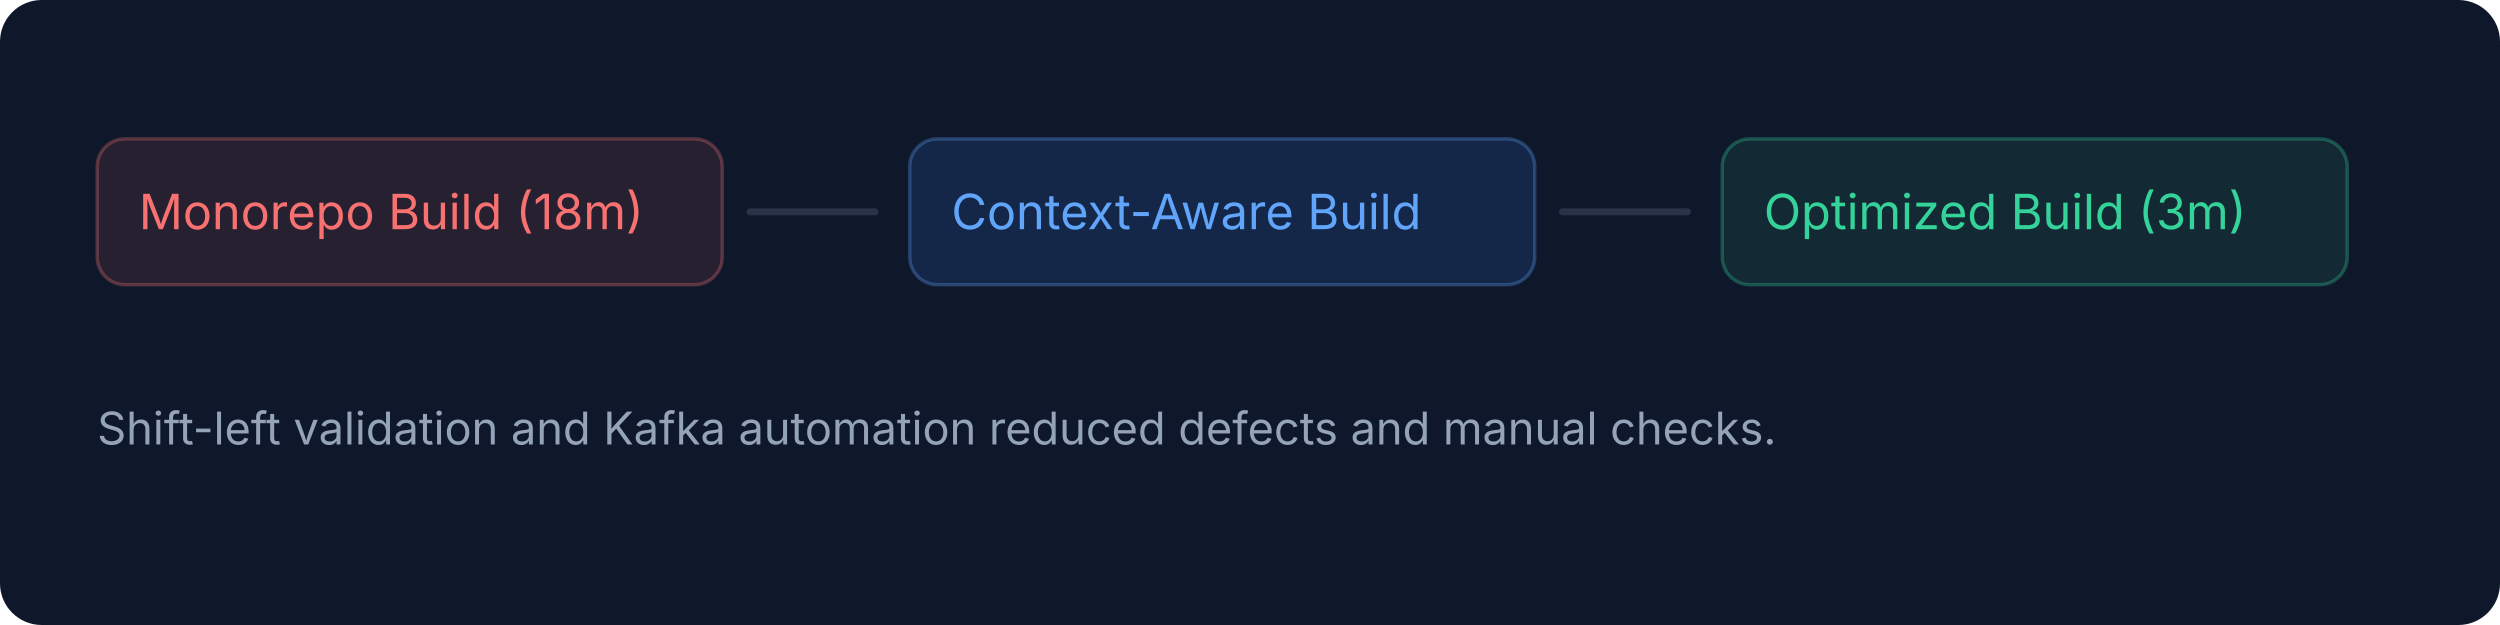
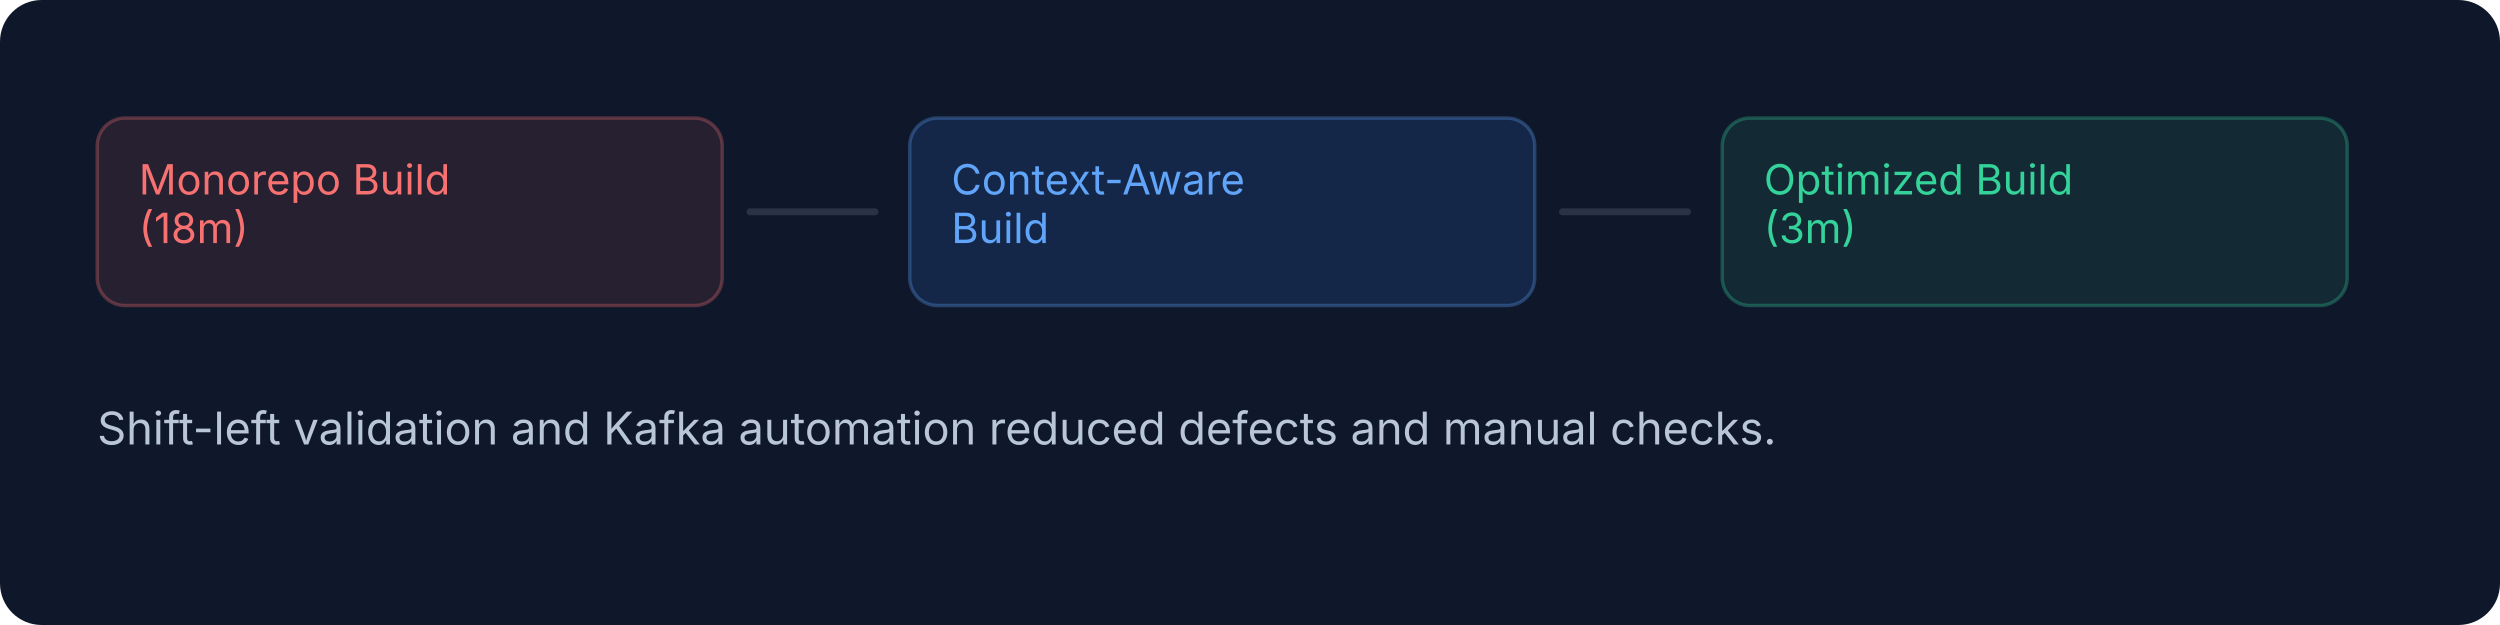
<svg xmlns="http://www.w3.org/2000/svg" width="720" height="180" viewBox="0 0 720 180" fill="none">
  <rect width="720" height="180" rx="12" fill="#0F172A" />
-   <rect x="28" y="40" width="180" height="42" rx="8" fill="rgba(248,113,113,0.1)" stroke="rgba(248,113,113,0.3)" />
-   <text x="40" y="66" fill="#F87171" font-family="Inter, Arial" font-size="14">Monorepo Build (18m)</text>
-   <rect x="262" y="40" width="180" height="42" rx="8" fill="rgba(59,130,246,0.15)" stroke="rgba(96,165,250,0.3)" />
-   <text x="274" y="66" fill="#60A5FA" font-family="Inter, Arial" font-size="14">Context-Aware Build</text>
-   <rect x="496" y="40" width="180" height="42" rx="8" fill="rgba(52,211,153,0.1)" stroke="rgba(52,211,153,0.3)" />
-   <text x="508" y="66" fill="#34D399" font-family="Inter, Arial" font-size="14">Optimized Build (3m)</text>
+   <rect x="28" y="34" width="180" height="54" rx="8" fill="rgba(248,113,113,0.1)" stroke="rgba(248,113,113,0.3)" />
+   <text x="40" y="56" fill="#F87171" font-family="Inter, Arial" font-size="12">
+     <tspan x="40" dy="0">Monorepo Build</tspan>
+     <tspan x="40" dy="14">(18m)</tspan>
+   </text>
+   <rect x="262" y="34" width="180" height="54" rx="8" fill="rgba(59,130,246,0.15)" stroke="rgba(96,165,250,0.3)" />
+   <text x="274" y="56" fill="#60A5FA" font-family="Inter, Arial" font-size="12">
+     <tspan x="274" dy="0">Context-Aware</tspan>
+     <tspan x="274" dy="14">Build</tspan>
+   </text>
+   <rect x="496" y="34" width="180" height="54" rx="8" fill="rgba(52,211,153,0.1)" stroke="rgba(52,211,153,0.3)" />
+   <text x="508" y="56" fill="#34D399" font-family="Inter, Arial" font-size="12">
+     <tspan x="508" dy="0">Optimized Build</tspan>
+     <tspan x="508" dy="14">(3m)</tspan>
+   </text>
  <path d="M216 61h36" stroke="rgba(148,163,184,0.2)" stroke-width="2" stroke-linecap="round" />
  <path d="M450 61h36" stroke="rgba(148,163,184,0.2)" stroke-width="2" stroke-linecap="round" />
-   <text x="28" y="128" fill="#94A3B8" font-family="Inter, Arial" font-size="13">Shift-left validation and Kafka automation reduced defects and manual checks.</text>
+   <text x="28" y="128" fill="#B8C6D8" font-family="Inter, Arial" font-size="13">Shift-left validation and Kafka automation reduced defects and manual checks.</text>
</svg>
